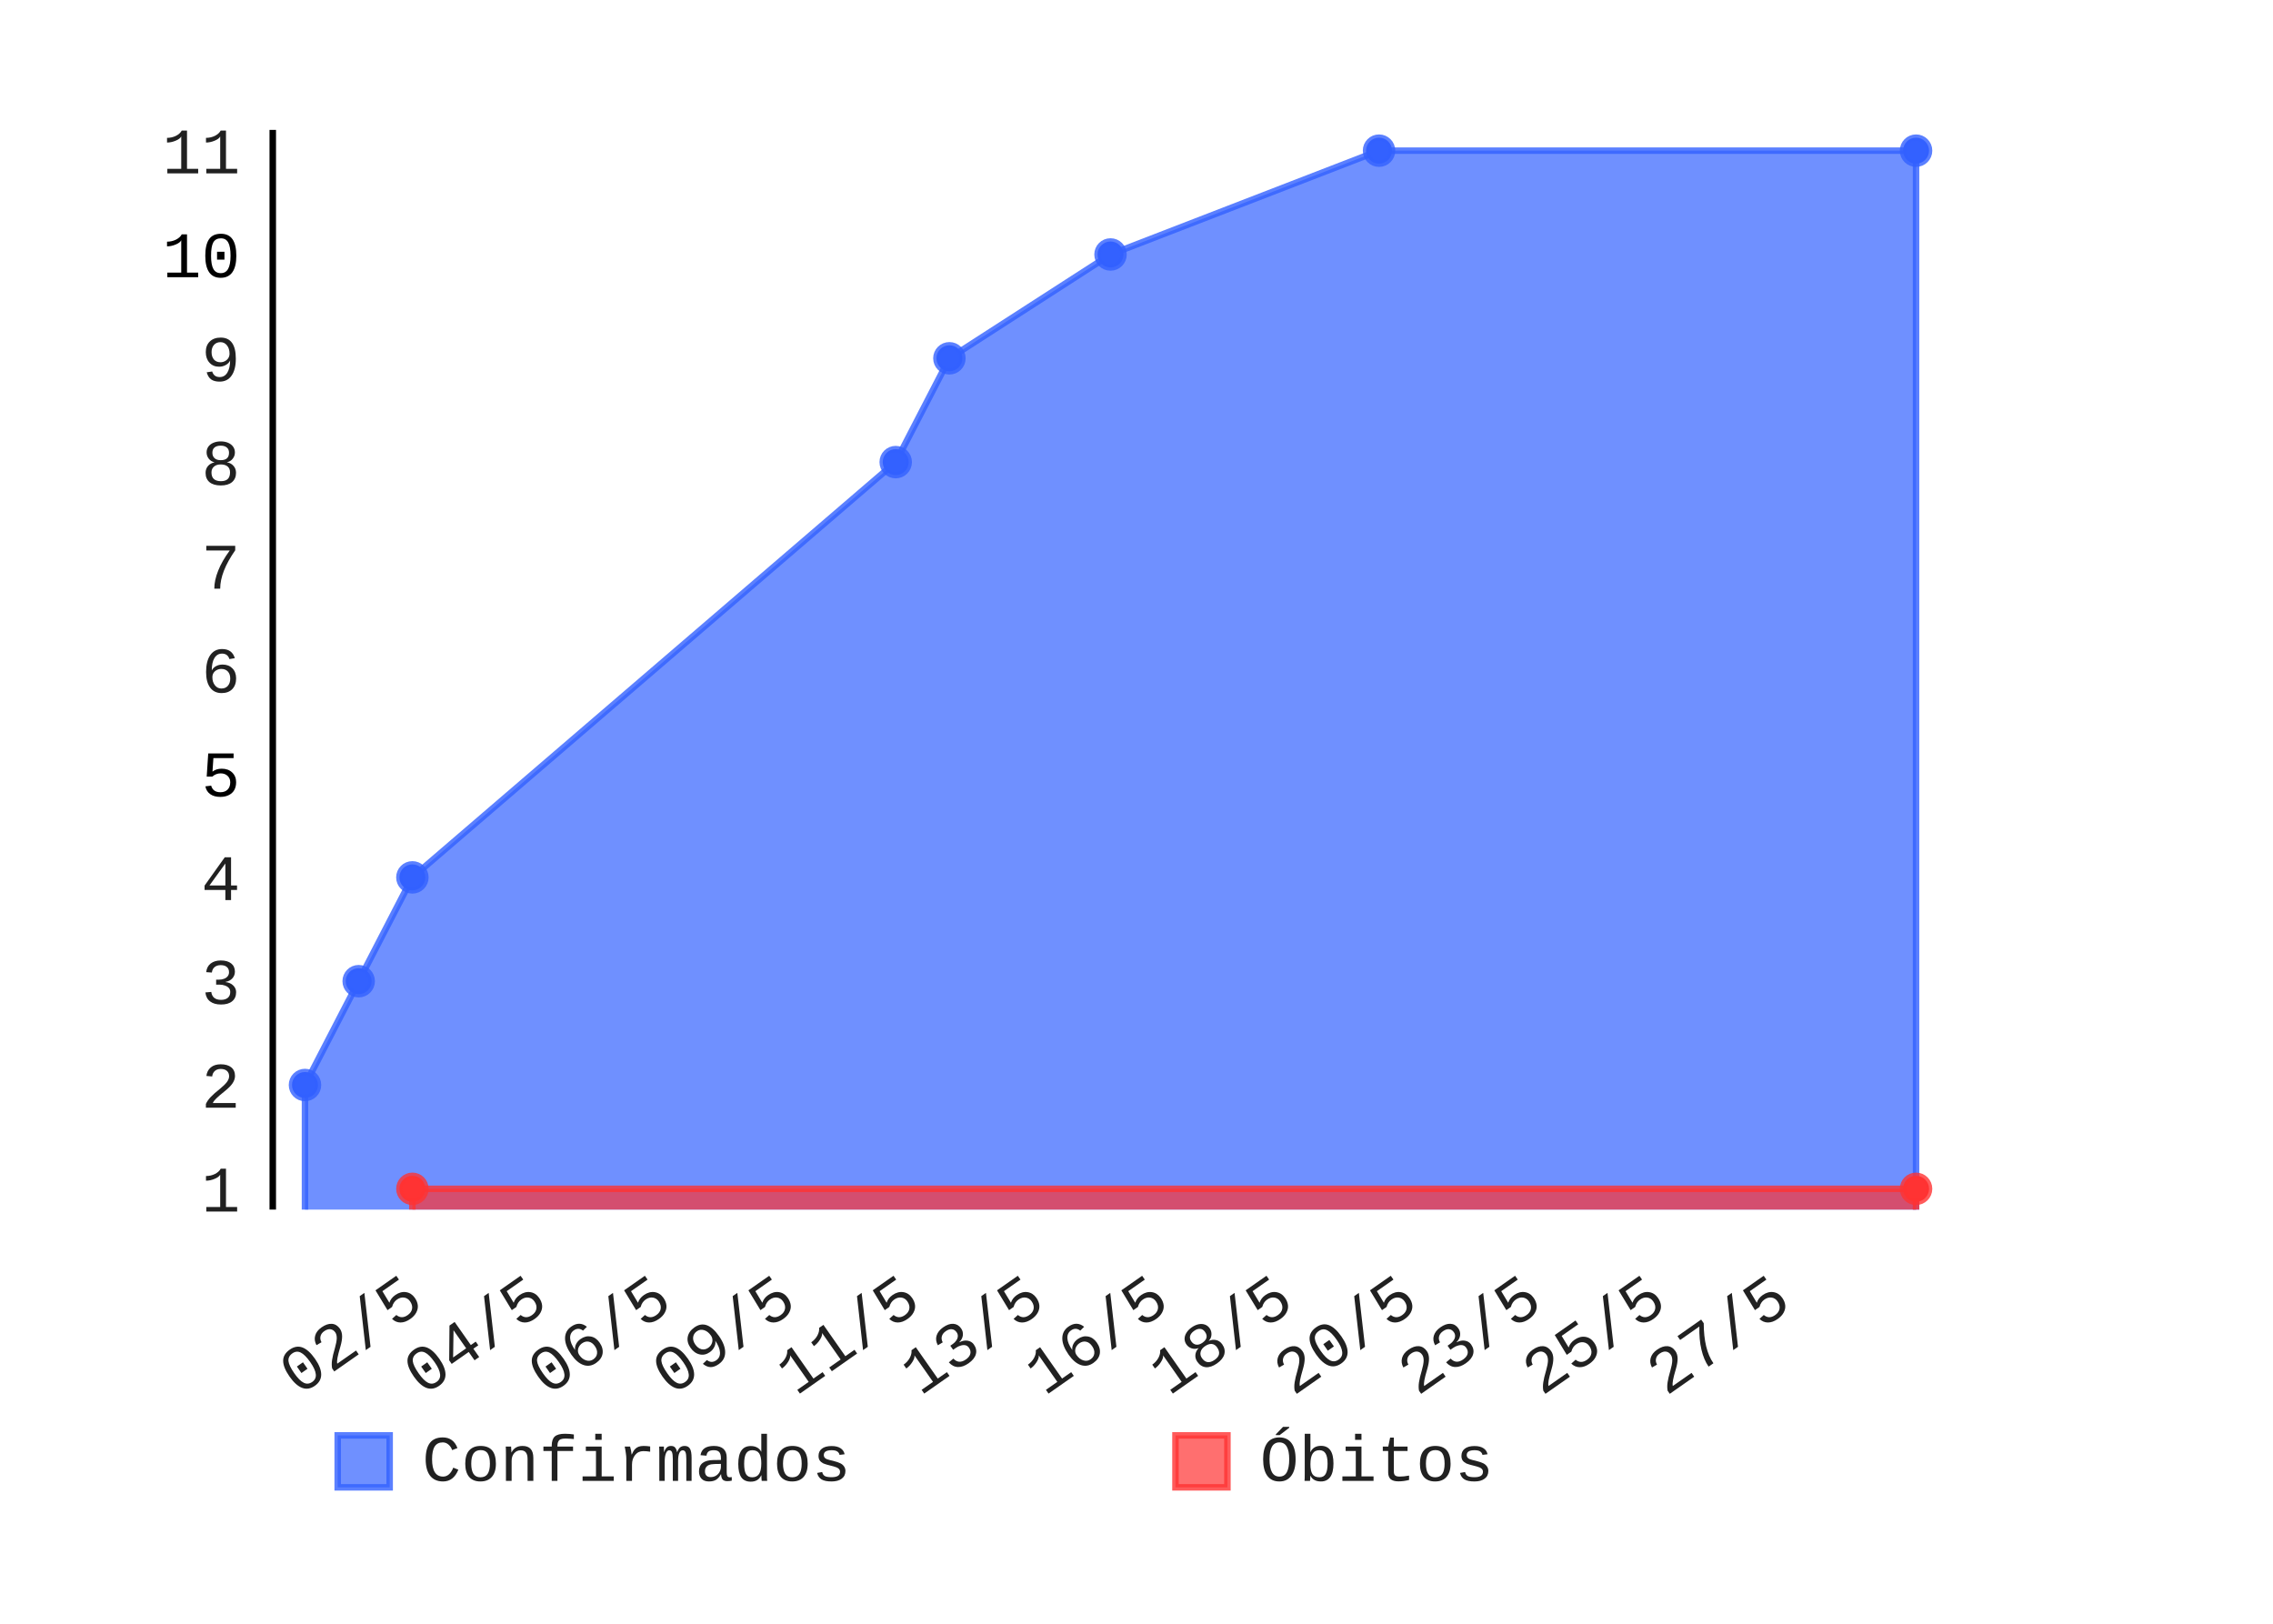
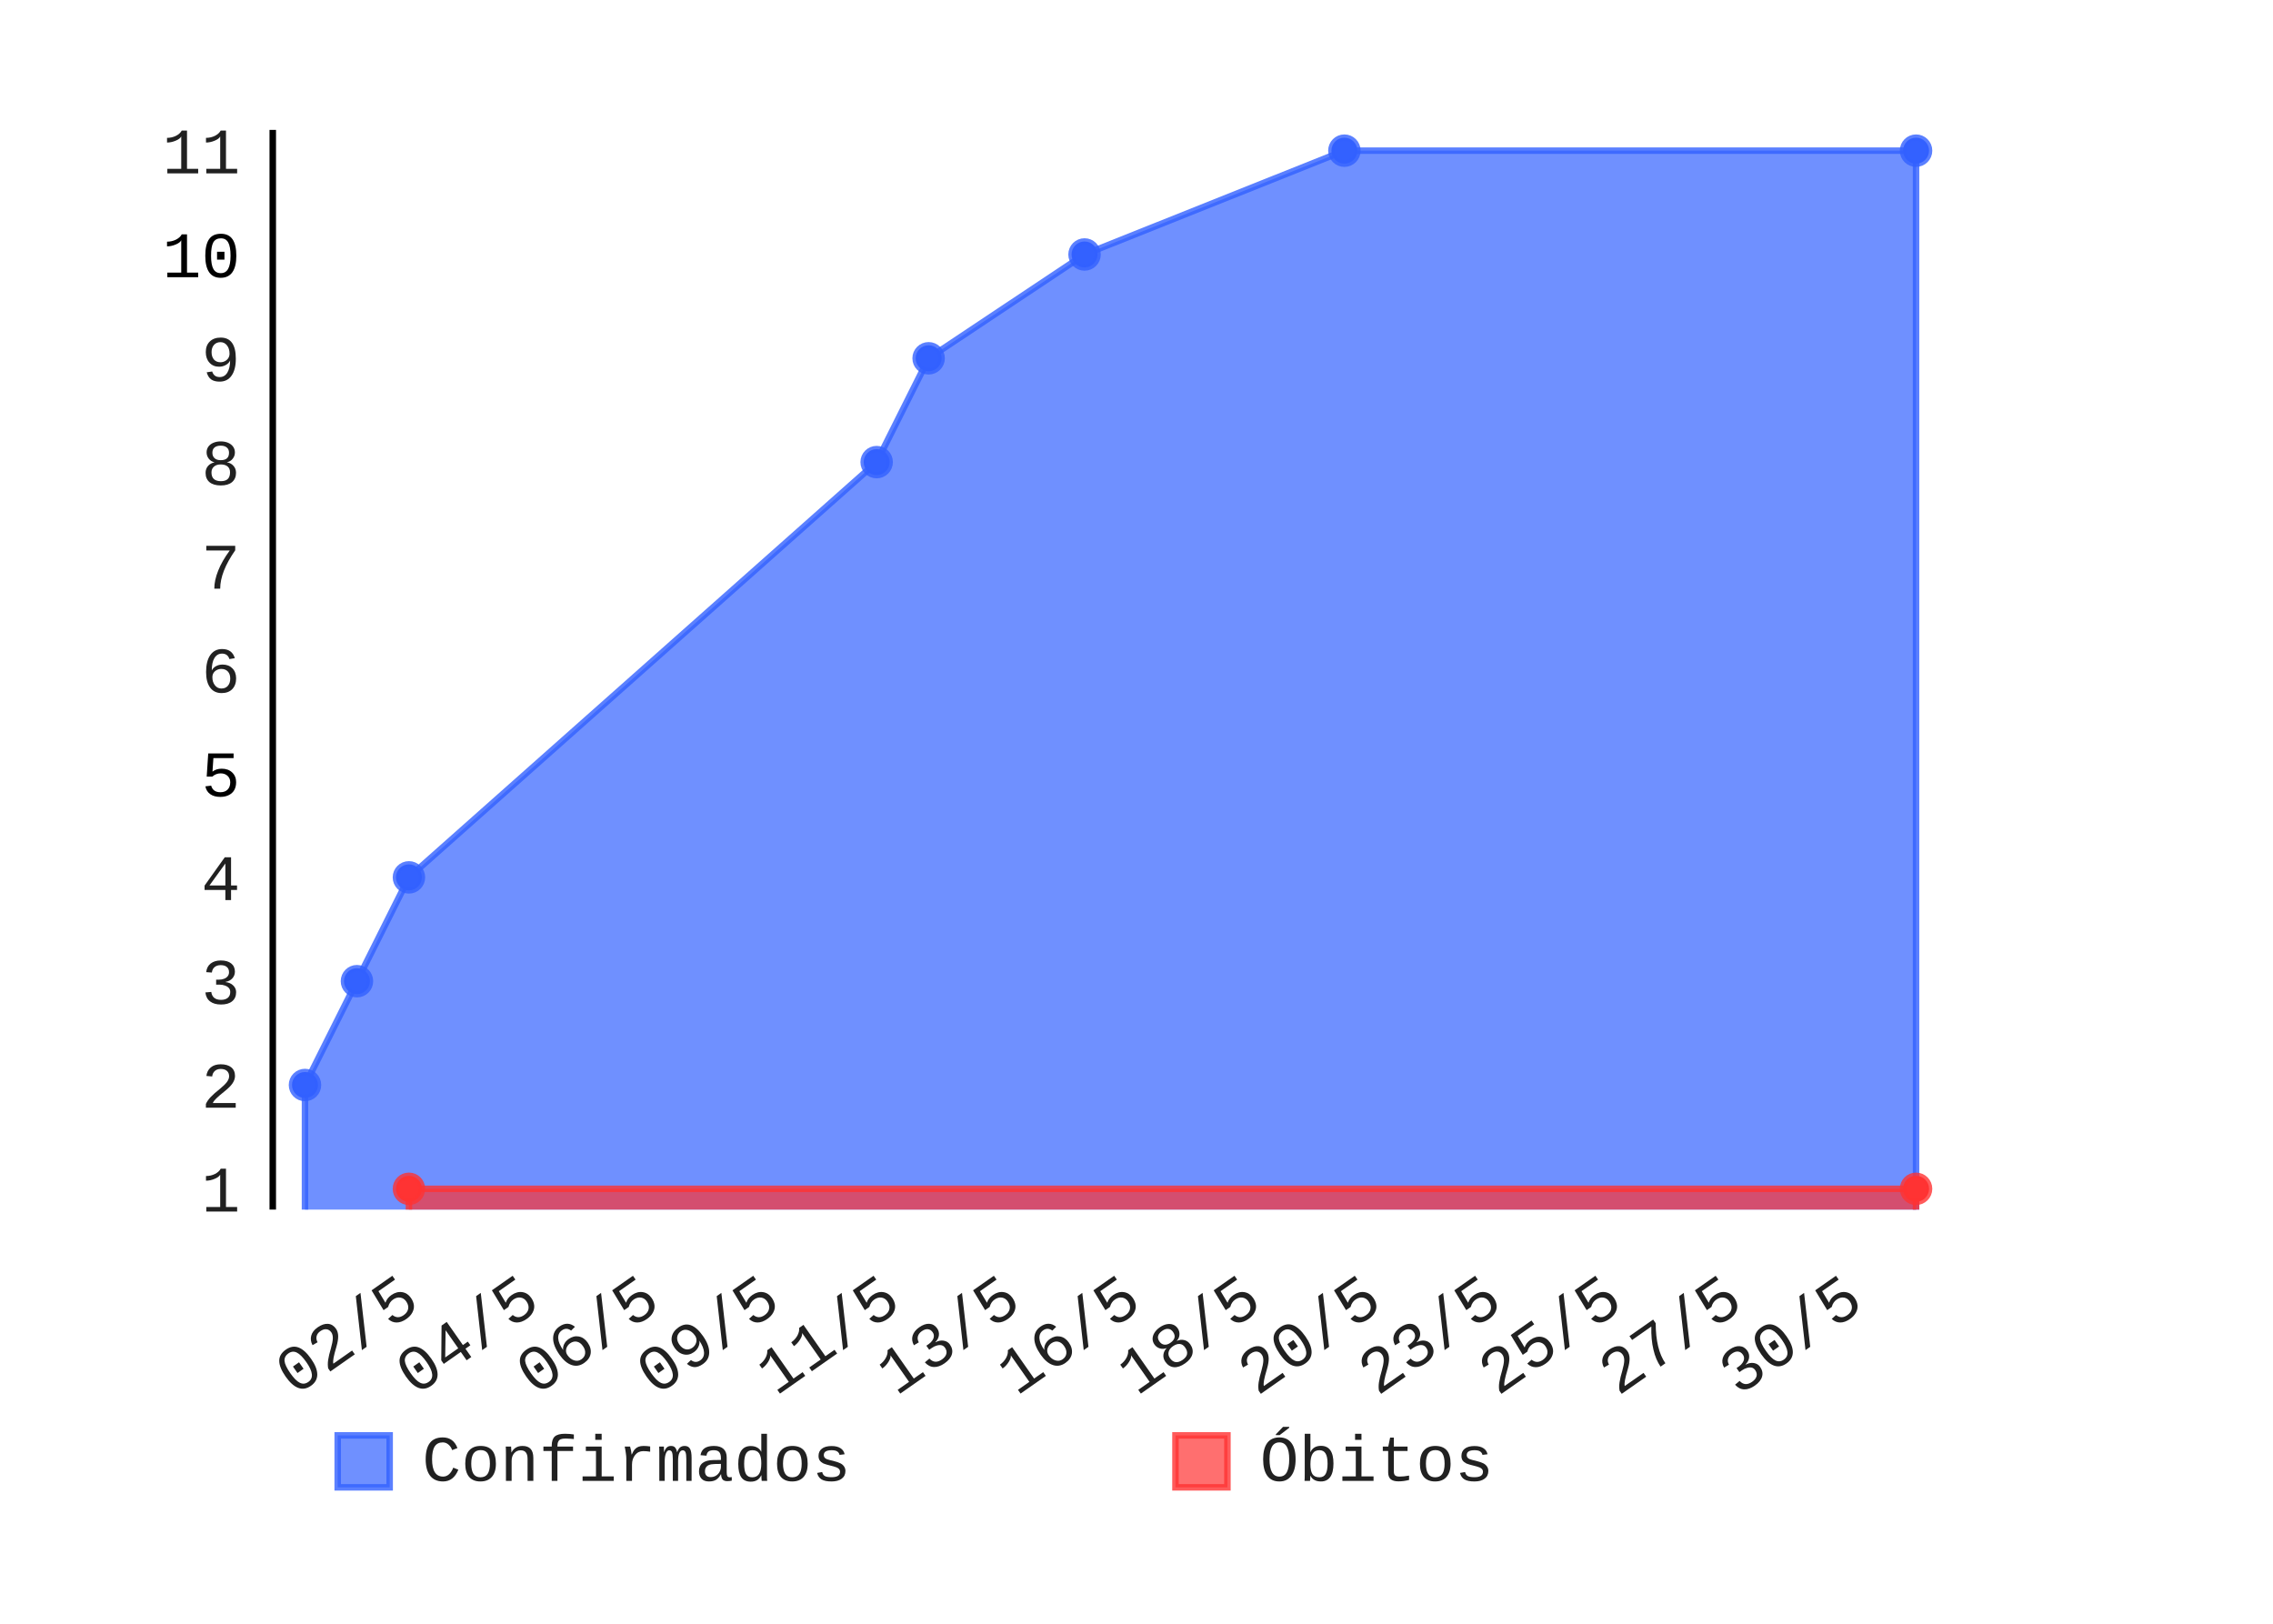
- <svg xmlns="http://www.w3.org/2000/svg" id="chart-13e8ef32-6e38-4965-b354-04f4ecbc3b53" class="pygal-chart" viewBox="0 0 350 250" width="350" height="250">
+ <svg xmlns="http://www.w3.org/2000/svg" id="chart-13129cf8-9383-43bf-a0d6-3392d60889e1" class="pygal-chart" viewBox="0 0 350 250" width="350" height="250">
  <defs>
-     <style type="text/css">#chart-13e8ef32-6e38-4965-b354-04f4ecbc3b53{-webkit-user-select:none;-webkit-font-smoothing:antialiased;font-family:Consolas,"Liberation Mono",Menlo,Courier,monospace}#chart-13e8ef32-6e38-4965-b354-04f4ecbc3b53 .title{font-family:Consolas,"Liberation Mono",Menlo,Courier,monospace;font-size:8px}#chart-13e8ef32-6e38-4965-b354-04f4ecbc3b53 .legends .legend text{font-family:Consolas,"Liberation Mono",Menlo,Courier,monospace;font-size:10px}#chart-13e8ef32-6e38-4965-b354-04f4ecbc3b53 .axis text{font-family:Consolas,"Liberation Mono",Menlo,Courier,monospace;font-size:10px}#chart-13e8ef32-6e38-4965-b354-04f4ecbc3b53 .axis text.major{font-family:Consolas,"Liberation Mono",Menlo,Courier,monospace;font-size:10px}#chart-13e8ef32-6e38-4965-b354-04f4ecbc3b53 .text-overlay text.value{font-family:Consolas,"Liberation Mono",Menlo,Courier,monospace;font-size:16px}#chart-13e8ef32-6e38-4965-b354-04f4ecbc3b53 .text-overlay text.label{font-family:Consolas,"Liberation Mono",Menlo,Courier,monospace;font-size:10px}#chart-13e8ef32-6e38-4965-b354-04f4ecbc3b53 .tooltip{font-family:Consolas,"Liberation Mono",Menlo,Courier,monospace;font-size:12px}#chart-13e8ef32-6e38-4965-b354-04f4ecbc3b53 text.no_data{font-family:Consolas,"Liberation Mono",Menlo,Courier,monospace;font-size:64px}
- #chart-13e8ef32-6e38-4965-b354-04f4ecbc3b53{background-color:transparent}#chart-13e8ef32-6e38-4965-b354-04f4ecbc3b53 path,#chart-13e8ef32-6e38-4965-b354-04f4ecbc3b53 line,#chart-13e8ef32-6e38-4965-b354-04f4ecbc3b53 rect,#chart-13e8ef32-6e38-4965-b354-04f4ecbc3b53 circle{-webkit-transition:150ms;-moz-transition:150ms;transition:150ms}#chart-13e8ef32-6e38-4965-b354-04f4ecbc3b53 .graph &gt; .background{fill:transparent}#chart-13e8ef32-6e38-4965-b354-04f4ecbc3b53 .plot &gt; .background{fill:rgba(255,255,255,1)}#chart-13e8ef32-6e38-4965-b354-04f4ecbc3b53 .graph{fill:rgba(0,0,0,.87)}#chart-13e8ef32-6e38-4965-b354-04f4ecbc3b53 text.no_data{fill:rgba(0,0,0,1)}#chart-13e8ef32-6e38-4965-b354-04f4ecbc3b53 .title{fill:rgba(0,0,0,1)}#chart-13e8ef32-6e38-4965-b354-04f4ecbc3b53 .legends .legend text{fill:rgba(0,0,0,.87)}#chart-13e8ef32-6e38-4965-b354-04f4ecbc3b53 .legends .legend:hover text{fill:rgba(0,0,0,1)}#chart-13e8ef32-6e38-4965-b354-04f4ecbc3b53 .axis .line{stroke:rgba(0,0,0,1)}#chart-13e8ef32-6e38-4965-b354-04f4ecbc3b53 .axis .guide.line{stroke:rgba(0,0,0,.54)}#chart-13e8ef32-6e38-4965-b354-04f4ecbc3b53 .axis .major.line{stroke:rgba(0,0,0,.87)}#chart-13e8ef32-6e38-4965-b354-04f4ecbc3b53 .axis text.major{fill:rgba(0,0,0,1)}#chart-13e8ef32-6e38-4965-b354-04f4ecbc3b53 .axis.y .guides:hover .guide.line,#chart-13e8ef32-6e38-4965-b354-04f4ecbc3b53 .line-graph .axis.x .guides:hover .guide.line,#chart-13e8ef32-6e38-4965-b354-04f4ecbc3b53 .stackedline-graph .axis.x .guides:hover .guide.line,#chart-13e8ef32-6e38-4965-b354-04f4ecbc3b53 .xy-graph .axis.x .guides:hover .guide.line{stroke:rgba(0,0,0,1)}#chart-13e8ef32-6e38-4965-b354-04f4ecbc3b53 .axis .guides:hover text{fill:rgba(0,0,0,1)}#chart-13e8ef32-6e38-4965-b354-04f4ecbc3b53 .reactive{fill-opacity:.7;stroke-opacity:.8}#chart-13e8ef32-6e38-4965-b354-04f4ecbc3b53 .ci{stroke:rgba(0,0,0,.87)}#chart-13e8ef32-6e38-4965-b354-04f4ecbc3b53 .reactive.active,#chart-13e8ef32-6e38-4965-b354-04f4ecbc3b53 .active .reactive{fill-opacity:.8;stroke-opacity:.9;stroke-width:4}#chart-13e8ef32-6e38-4965-b354-04f4ecbc3b53 .ci .reactive.active{stroke-width:1.5}#chart-13e8ef32-6e38-4965-b354-04f4ecbc3b53 .series text{fill:rgba(0,0,0,1)}#chart-13e8ef32-6e38-4965-b354-04f4ecbc3b53 .tooltip rect{fill:rgba(255,255,255,1);stroke:rgba(0,0,0,1);-webkit-transition:opacity 150ms;-moz-transition:opacity 150ms;transition:opacity 150ms}#chart-13e8ef32-6e38-4965-b354-04f4ecbc3b53 .tooltip .label{fill:rgba(0,0,0,.87)}#chart-13e8ef32-6e38-4965-b354-04f4ecbc3b53 .tooltip .label{fill:rgba(0,0,0,.87)}#chart-13e8ef32-6e38-4965-b354-04f4ecbc3b53 .tooltip .legend{font-size:.8em;fill:rgba(0,0,0,.54)}#chart-13e8ef32-6e38-4965-b354-04f4ecbc3b53 .tooltip .x_label{font-size:.6em;fill:rgba(0,0,0,1)}#chart-13e8ef32-6e38-4965-b354-04f4ecbc3b53 .tooltip .xlink{font-size:.5em;text-decoration:underline}#chart-13e8ef32-6e38-4965-b354-04f4ecbc3b53 .tooltip .value{font-size:1.5em}#chart-13e8ef32-6e38-4965-b354-04f4ecbc3b53 .bound{font-size:.5em}#chart-13e8ef32-6e38-4965-b354-04f4ecbc3b53 .max-value{font-size:.75em;fill:rgba(0,0,0,.54)}#chart-13e8ef32-6e38-4965-b354-04f4ecbc3b53 .map-element{fill:rgba(255,255,255,1);stroke:rgba(0,0,0,.54) !important}#chart-13e8ef32-6e38-4965-b354-04f4ecbc3b53 .map-element .reactive{fill-opacity:inherit;stroke-opacity:inherit}#chart-13e8ef32-6e38-4965-b354-04f4ecbc3b53 .color-0,#chart-13e8ef32-6e38-4965-b354-04f4ecbc3b53 .color-0 a:visited{stroke:#3361FF;fill:#3361FF}#chart-13e8ef32-6e38-4965-b354-04f4ecbc3b53 .color-1,#chart-13e8ef32-6e38-4965-b354-04f4ecbc3b53 .color-1 a:visited{stroke:#FF3333;fill:#FF3333}#chart-13e8ef32-6e38-4965-b354-04f4ecbc3b53 .text-overlay .color-0 text{fill:black}#chart-13e8ef32-6e38-4965-b354-04f4ecbc3b53 .text-overlay .color-1 text{fill:black}
- #chart-13e8ef32-6e38-4965-b354-04f4ecbc3b53 text.no_data{text-anchor:middle}#chart-13e8ef32-6e38-4965-b354-04f4ecbc3b53 .guide.line{fill:none}#chart-13e8ef32-6e38-4965-b354-04f4ecbc3b53 .centered{text-anchor:middle}#chart-13e8ef32-6e38-4965-b354-04f4ecbc3b53 .title{text-anchor:middle}#chart-13e8ef32-6e38-4965-b354-04f4ecbc3b53 .legends .legend text{fill-opacity:1}#chart-13e8ef32-6e38-4965-b354-04f4ecbc3b53 .axis.x text{text-anchor:middle}#chart-13e8ef32-6e38-4965-b354-04f4ecbc3b53 .axis.x:not(.web) text[transform]{text-anchor:start}#chart-13e8ef32-6e38-4965-b354-04f4ecbc3b53 .axis.x:not(.web) text[transform].backwards{text-anchor:end}#chart-13e8ef32-6e38-4965-b354-04f4ecbc3b53 .axis.y text{text-anchor:end}#chart-13e8ef32-6e38-4965-b354-04f4ecbc3b53 .axis.y text[transform].backwards{text-anchor:start}#chart-13e8ef32-6e38-4965-b354-04f4ecbc3b53 .axis.y2 text{text-anchor:start}#chart-13e8ef32-6e38-4965-b354-04f4ecbc3b53 .axis.y2 text[transform].backwards{text-anchor:end}#chart-13e8ef32-6e38-4965-b354-04f4ecbc3b53 .axis .guide.line{stroke-dasharray:4,4}#chart-13e8ef32-6e38-4965-b354-04f4ecbc3b53 .axis .major.guide.line{stroke-dasharray:6,6}#chart-13e8ef32-6e38-4965-b354-04f4ecbc3b53 .horizontal .axis.y .guide.line,#chart-13e8ef32-6e38-4965-b354-04f4ecbc3b53 .horizontal .axis.y2 .guide.line,#chart-13e8ef32-6e38-4965-b354-04f4ecbc3b53 .vertical .axis.x .guide.line{opacity:0}#chart-13e8ef32-6e38-4965-b354-04f4ecbc3b53 .horizontal .axis.always_show .guide.line,#chart-13e8ef32-6e38-4965-b354-04f4ecbc3b53 .vertical .axis.always_show .guide.line{opacity:1 !important}#chart-13e8ef32-6e38-4965-b354-04f4ecbc3b53 .axis.y .guides:hover .guide.line,#chart-13e8ef32-6e38-4965-b354-04f4ecbc3b53 .axis.y2 .guides:hover .guide.line,#chart-13e8ef32-6e38-4965-b354-04f4ecbc3b53 .axis.x .guides:hover .guide.line{opacity:1}#chart-13e8ef32-6e38-4965-b354-04f4ecbc3b53 .axis .guides:hover text{opacity:1}#chart-13e8ef32-6e38-4965-b354-04f4ecbc3b53 .nofill{fill:none}#chart-13e8ef32-6e38-4965-b354-04f4ecbc3b53 .subtle-fill{fill-opacity:.2}#chart-13e8ef32-6e38-4965-b354-04f4ecbc3b53 .dot{stroke-width:1px;fill-opacity:1}#chart-13e8ef32-6e38-4965-b354-04f4ecbc3b53 .dot.active{stroke-width:5px}#chart-13e8ef32-6e38-4965-b354-04f4ecbc3b53 .dot.negative{fill:transparent}#chart-13e8ef32-6e38-4965-b354-04f4ecbc3b53 text,#chart-13e8ef32-6e38-4965-b354-04f4ecbc3b53 tspan{stroke:none !important}#chart-13e8ef32-6e38-4965-b354-04f4ecbc3b53 .series text.active{opacity:1}#chart-13e8ef32-6e38-4965-b354-04f4ecbc3b53 .tooltip rect{fill-opacity:.95;stroke-width:.5}#chart-13e8ef32-6e38-4965-b354-04f4ecbc3b53 .tooltip text{fill-opacity:1}#chart-13e8ef32-6e38-4965-b354-04f4ecbc3b53 .showable{visibility:hidden}#chart-13e8ef32-6e38-4965-b354-04f4ecbc3b53 .showable.shown{visibility:visible}#chart-13e8ef32-6e38-4965-b354-04f4ecbc3b53 .gauge-background{fill:rgba(229,229,229,1);stroke:none}#chart-13e8ef32-6e38-4965-b354-04f4ecbc3b53 .bg-lines{stroke:transparent;stroke-width:2px}</style>
+     <style type="text/css">#chart-13129cf8-9383-43bf-a0d6-3392d60889e1{-webkit-user-select:none;-webkit-font-smoothing:antialiased;font-family:Consolas,"Liberation Mono",Menlo,Courier,monospace}#chart-13129cf8-9383-43bf-a0d6-3392d60889e1 .title{font-family:Consolas,"Liberation Mono",Menlo,Courier,monospace;font-size:8px}#chart-13129cf8-9383-43bf-a0d6-3392d60889e1 .legends .legend text{font-family:Consolas,"Liberation Mono",Menlo,Courier,monospace;font-size:10px}#chart-13129cf8-9383-43bf-a0d6-3392d60889e1 .axis text{font-family:Consolas,"Liberation Mono",Menlo,Courier,monospace;font-size:10px}#chart-13129cf8-9383-43bf-a0d6-3392d60889e1 .axis text.major{font-family:Consolas,"Liberation Mono",Menlo,Courier,monospace;font-size:10px}#chart-13129cf8-9383-43bf-a0d6-3392d60889e1 .text-overlay text.value{font-family:Consolas,"Liberation Mono",Menlo,Courier,monospace;font-size:16px}#chart-13129cf8-9383-43bf-a0d6-3392d60889e1 .text-overlay text.label{font-family:Consolas,"Liberation Mono",Menlo,Courier,monospace;font-size:10px}#chart-13129cf8-9383-43bf-a0d6-3392d60889e1 .tooltip{font-family:Consolas,"Liberation Mono",Menlo,Courier,monospace;font-size:12px}#chart-13129cf8-9383-43bf-a0d6-3392d60889e1 text.no_data{font-family:Consolas,"Liberation Mono",Menlo,Courier,monospace;font-size:64px}
+ #chart-13129cf8-9383-43bf-a0d6-3392d60889e1{background-color:transparent}#chart-13129cf8-9383-43bf-a0d6-3392d60889e1 path,#chart-13129cf8-9383-43bf-a0d6-3392d60889e1 line,#chart-13129cf8-9383-43bf-a0d6-3392d60889e1 rect,#chart-13129cf8-9383-43bf-a0d6-3392d60889e1 circle{-webkit-transition:150ms;-moz-transition:150ms;transition:150ms}#chart-13129cf8-9383-43bf-a0d6-3392d60889e1 .graph &gt; .background{fill:transparent}#chart-13129cf8-9383-43bf-a0d6-3392d60889e1 .plot &gt; .background{fill:rgba(255,255,255,1)}#chart-13129cf8-9383-43bf-a0d6-3392d60889e1 .graph{fill:rgba(0,0,0,.87)}#chart-13129cf8-9383-43bf-a0d6-3392d60889e1 text.no_data{fill:rgba(0,0,0,1)}#chart-13129cf8-9383-43bf-a0d6-3392d60889e1 .title{fill:rgba(0,0,0,1)}#chart-13129cf8-9383-43bf-a0d6-3392d60889e1 .legends .legend text{fill:rgba(0,0,0,.87)}#chart-13129cf8-9383-43bf-a0d6-3392d60889e1 .legends .legend:hover text{fill:rgba(0,0,0,1)}#chart-13129cf8-9383-43bf-a0d6-3392d60889e1 .axis .line{stroke:rgba(0,0,0,1)}#chart-13129cf8-9383-43bf-a0d6-3392d60889e1 .axis .guide.line{stroke:rgba(0,0,0,.54)}#chart-13129cf8-9383-43bf-a0d6-3392d60889e1 .axis .major.line{stroke:rgba(0,0,0,.87)}#chart-13129cf8-9383-43bf-a0d6-3392d60889e1 .axis text.major{fill:rgba(0,0,0,1)}#chart-13129cf8-9383-43bf-a0d6-3392d60889e1 .axis.y .guides:hover .guide.line,#chart-13129cf8-9383-43bf-a0d6-3392d60889e1 .line-graph .axis.x .guides:hover .guide.line,#chart-13129cf8-9383-43bf-a0d6-3392d60889e1 .stackedline-graph .axis.x .guides:hover .guide.line,#chart-13129cf8-9383-43bf-a0d6-3392d60889e1 .xy-graph .axis.x .guides:hover .guide.line{stroke:rgba(0,0,0,1)}#chart-13129cf8-9383-43bf-a0d6-3392d60889e1 .axis .guides:hover text{fill:rgba(0,0,0,1)}#chart-13129cf8-9383-43bf-a0d6-3392d60889e1 .reactive{fill-opacity:.7;stroke-opacity:.8}#chart-13129cf8-9383-43bf-a0d6-3392d60889e1 .ci{stroke:rgba(0,0,0,.87)}#chart-13129cf8-9383-43bf-a0d6-3392d60889e1 .reactive.active,#chart-13129cf8-9383-43bf-a0d6-3392d60889e1 .active .reactive{fill-opacity:.8;stroke-opacity:.9;stroke-width:4}#chart-13129cf8-9383-43bf-a0d6-3392d60889e1 .ci .reactive.active{stroke-width:1.5}#chart-13129cf8-9383-43bf-a0d6-3392d60889e1 .series text{fill:rgba(0,0,0,1)}#chart-13129cf8-9383-43bf-a0d6-3392d60889e1 .tooltip rect{fill:rgba(255,255,255,1);stroke:rgba(0,0,0,1);-webkit-transition:opacity 150ms;-moz-transition:opacity 150ms;transition:opacity 150ms}#chart-13129cf8-9383-43bf-a0d6-3392d60889e1 .tooltip .label{fill:rgba(0,0,0,.87)}#chart-13129cf8-9383-43bf-a0d6-3392d60889e1 .tooltip .label{fill:rgba(0,0,0,.87)}#chart-13129cf8-9383-43bf-a0d6-3392d60889e1 .tooltip .legend{font-size:.8em;fill:rgba(0,0,0,.54)}#chart-13129cf8-9383-43bf-a0d6-3392d60889e1 .tooltip .x_label{font-size:.6em;fill:rgba(0,0,0,1)}#chart-13129cf8-9383-43bf-a0d6-3392d60889e1 .tooltip .xlink{font-size:.5em;text-decoration:underline}#chart-13129cf8-9383-43bf-a0d6-3392d60889e1 .tooltip .value{font-size:1.5em}#chart-13129cf8-9383-43bf-a0d6-3392d60889e1 .bound{font-size:.5em}#chart-13129cf8-9383-43bf-a0d6-3392d60889e1 .max-value{font-size:.75em;fill:rgba(0,0,0,.54)}#chart-13129cf8-9383-43bf-a0d6-3392d60889e1 .map-element{fill:rgba(255,255,255,1);stroke:rgba(0,0,0,.54) !important}#chart-13129cf8-9383-43bf-a0d6-3392d60889e1 .map-element .reactive{fill-opacity:inherit;stroke-opacity:inherit}#chart-13129cf8-9383-43bf-a0d6-3392d60889e1 .color-0,#chart-13129cf8-9383-43bf-a0d6-3392d60889e1 .color-0 a:visited{stroke:#3361FF;fill:#3361FF}#chart-13129cf8-9383-43bf-a0d6-3392d60889e1 .color-1,#chart-13129cf8-9383-43bf-a0d6-3392d60889e1 .color-1 a:visited{stroke:#FF3333;fill:#FF3333}#chart-13129cf8-9383-43bf-a0d6-3392d60889e1 .text-overlay .color-0 text{fill:black}#chart-13129cf8-9383-43bf-a0d6-3392d60889e1 .text-overlay .color-1 text{fill:black}
+ #chart-13129cf8-9383-43bf-a0d6-3392d60889e1 text.no_data{text-anchor:middle}#chart-13129cf8-9383-43bf-a0d6-3392d60889e1 .guide.line{fill:none}#chart-13129cf8-9383-43bf-a0d6-3392d60889e1 .centered{text-anchor:middle}#chart-13129cf8-9383-43bf-a0d6-3392d60889e1 .title{text-anchor:middle}#chart-13129cf8-9383-43bf-a0d6-3392d60889e1 .legends .legend text{fill-opacity:1}#chart-13129cf8-9383-43bf-a0d6-3392d60889e1 .axis.x text{text-anchor:middle}#chart-13129cf8-9383-43bf-a0d6-3392d60889e1 .axis.x:not(.web) text[transform]{text-anchor:start}#chart-13129cf8-9383-43bf-a0d6-3392d60889e1 .axis.x:not(.web) text[transform].backwards{text-anchor:end}#chart-13129cf8-9383-43bf-a0d6-3392d60889e1 .axis.y text{text-anchor:end}#chart-13129cf8-9383-43bf-a0d6-3392d60889e1 .axis.y text[transform].backwards{text-anchor:start}#chart-13129cf8-9383-43bf-a0d6-3392d60889e1 .axis.y2 text{text-anchor:start}#chart-13129cf8-9383-43bf-a0d6-3392d60889e1 .axis.y2 text[transform].backwards{text-anchor:end}#chart-13129cf8-9383-43bf-a0d6-3392d60889e1 .axis .guide.line{stroke-dasharray:4,4}#chart-13129cf8-9383-43bf-a0d6-3392d60889e1 .axis .major.guide.line{stroke-dasharray:6,6}#chart-13129cf8-9383-43bf-a0d6-3392d60889e1 .horizontal .axis.y .guide.line,#chart-13129cf8-9383-43bf-a0d6-3392d60889e1 .horizontal .axis.y2 .guide.line,#chart-13129cf8-9383-43bf-a0d6-3392d60889e1 .vertical .axis.x .guide.line{opacity:0}#chart-13129cf8-9383-43bf-a0d6-3392d60889e1 .horizontal .axis.always_show .guide.line,#chart-13129cf8-9383-43bf-a0d6-3392d60889e1 .vertical .axis.always_show .guide.line{opacity:1 !important}#chart-13129cf8-9383-43bf-a0d6-3392d60889e1 .axis.y .guides:hover .guide.line,#chart-13129cf8-9383-43bf-a0d6-3392d60889e1 .axis.y2 .guides:hover .guide.line,#chart-13129cf8-9383-43bf-a0d6-3392d60889e1 .axis.x .guides:hover .guide.line{opacity:1}#chart-13129cf8-9383-43bf-a0d6-3392d60889e1 .axis .guides:hover text{opacity:1}#chart-13129cf8-9383-43bf-a0d6-3392d60889e1 .nofill{fill:none}#chart-13129cf8-9383-43bf-a0d6-3392d60889e1 .subtle-fill{fill-opacity:.2}#chart-13129cf8-9383-43bf-a0d6-3392d60889e1 .dot{stroke-width:1px;fill-opacity:1}#chart-13129cf8-9383-43bf-a0d6-3392d60889e1 .dot.active{stroke-width:5px}#chart-13129cf8-9383-43bf-a0d6-3392d60889e1 .dot.negative{fill:transparent}#chart-13129cf8-9383-43bf-a0d6-3392d60889e1 text,#chart-13129cf8-9383-43bf-a0d6-3392d60889e1 tspan{stroke:none !important}#chart-13129cf8-9383-43bf-a0d6-3392d60889e1 .series text.active{opacity:1}#chart-13129cf8-9383-43bf-a0d6-3392d60889e1 .tooltip rect{fill-opacity:.95;stroke-width:.5}#chart-13129cf8-9383-43bf-a0d6-3392d60889e1 .tooltip text{fill-opacity:1}#chart-13129cf8-9383-43bf-a0d6-3392d60889e1 .showable{visibility:hidden}#chart-13129cf8-9383-43bf-a0d6-3392d60889e1 .showable.shown{visibility:visible}#chart-13129cf8-9383-43bf-a0d6-3392d60889e1 .gauge-background{fill:rgba(229,229,229,1);stroke:none}#chart-13129cf8-9383-43bf-a0d6-3392d60889e1 .bg-lines{stroke:transparent;stroke-width:2px}</style>
  </defs>
  <g class="graph datetimeline-graph vertical">
    <rect x="0" y="0" width="350" height="250" class="background" />
    <g transform="translate(42, 20)" class="plot">
      <rect x="0" y="0" width="258.0" height="166.234" class="background" />
      <g class="axis y">
        <g class="guides">
          <text x="-5" y="166.537" class="">1</text>
        </g>
        <g class="guides">
          <text x="-5" y="150.553" class="">2</text>
        </g>
        <g class="guides">
          <text x="-5" y="134.569" class="">3</text>
        </g>
        <g class="guides">
          <text x="-5" y="118.585" class="">4</text>
        </g>
        <g class="guides">
          <text x="-5" y="102.601" class="major">5</text>
        </g>
        <g class="guides">
          <text x="-5" y="86.617" class="">6</text>
        </g>
        <g class="guides">
          <text x="-5" y="70.633" class="">7</text>
        </g>
        <g class="guides">
          <text x="-5" y="54.649" class="">8</text>
        </g>
        <g class="guides">
          <text x="-5" y="38.665" class="">9</text>
        </g>
        <g class="guides">
          <text x="-5" y="22.681" class="major">10</text>
        </g>
        <g class="guides">
          <text x="-5" y="6.697" class="">11</text>
        </g>
      </g>
      <g class="axis x">
        <path d="M0 0 v166.234" class="line" />
        <g class="guides">
-           <path d="M23.644 0 v166.234" class="guide line" />
-           <text x="23.644" y="181.234" class="backwards" transform="rotate(325 23.64388 181.2342)">02/5</text>
+           <path d="M23.041 0 v166.234" class="guide line" />
+           <text x="23.041" y="181.234" class="backwards" transform="rotate(325 23.04122 181.2342)">02/5</text>
        </g>
        <g class="guides">
-           <path d="M42.786 0 v166.234" class="guide line" />
-           <text x="42.786" y="181.234" class="backwards" transform="rotate(325 42.78561 181.2342)">04/5</text>
+           <path d="M41.565 0 v166.234" class="guide line" />
+           <text x="41.565" y="181.234" class="backwards" transform="rotate(325 41.56548 181.2342)">04/5</text>
        </g>
        <g class="guides">
-           <path d="M61.927 0 v166.234" class="guide line" />
-           <text x="61.927" y="181.234" class="backwards" transform="rotate(325 61.92735 181.2342)">06/5</text>
+           <path d="M60.09 0 v166.234" class="guide line" />
+           <text x="60.09" y="181.234" class="backwards" transform="rotate(325 60.08974 181.2342)">06/5</text>
        </g>
        <g class="guides">
-           <path d="M81.069 0 v166.234" class="guide line" />
-           <text x="81.069" y="181.234" class="backwards" transform="rotate(325 81.06909 181.2342)">09/5</text>
+           <path d="M78.614 0 v166.234" class="guide line" />
+           <text x="78.614" y="181.234" class="backwards" transform="rotate(325 78.61401 181.2342)">09/5</text>
        </g>
        <g class="guides">
-           <path d="M100.211 0 v166.234" class="guide line" />
-           <text x="100.211" y="181.234" class="backwards" transform="rotate(325 100.2108 181.2342)">11/5</text>
+           <path d="M97.138 0 v166.234" class="guide line" />
+           <text x="97.138" y="181.234" class="backwards" transform="rotate(325 97.13827 181.2342)">11/5</text>
        </g>
        <g class="guides">
-           <path d="M119.353 0 v166.234" class="guide line" />
-           <text x="119.353" y="181.234" class="backwards" transform="rotate(325 119.3526 181.2342)">13/5</text>
+           <path d="M115.663 0 v166.234" class="guide line" />
+           <text x="115.663" y="181.234" class="backwards" transform="rotate(325 115.6625 181.2342)">13/5</text>
        </g>
        <g class="guides">
-           <path d="M138.494 0 v166.234" class="guide line" />
-           <text x="138.494" y="181.234" class="backwards" transform="rotate(325 138.4943 181.2342)">16/5</text>
+           <path d="M134.187 0 v166.234" class="guide line" />
+           <text x="134.187" y="181.234" class="backwards" transform="rotate(325 134.1868 181.2342)">16/5</text>
        </g>
        <g class="guides">
-           <path d="M157.636 0 v166.234" class="guide line" />
-           <text x="157.636" y="181.234" class="backwards" transform="rotate(325 157.636 181.2342)">18/5</text>
+           <path d="M152.711 0 v166.234" class="guide line" />
+           <text x="152.711" y="181.234" class="backwards" transform="rotate(325 152.7111 181.2342)">18/5</text>
        </g>
        <g class="guides">
-           <path d="M176.778 0 v166.234" class="guide line" />
-           <text x="176.778" y="181.234" class="backwards" transform="rotate(325 176.7778 181.2342)">20/5</text>
+           <path d="M171.235 0 v166.234" class="guide line" />
+           <text x="171.235" y="181.234" class="backwards" transform="rotate(325 171.2353 181.2342)">20/5</text>
        </g>
        <g class="guides">
-           <path d="M195.92 0 v166.234" class="guide line" />
-           <text x="195.92" y="181.234" class="backwards" transform="rotate(325 195.9195 181.2342)">23/5</text>
+           <path d="M189.76 0 v166.234" class="guide line" />
+           <text x="189.76" y="181.234" class="backwards" transform="rotate(325 189.7596 181.2342)">23/5</text>
        </g>
        <g class="guides">
-           <path d="M215.061 0 v166.234" class="guide line" />
-           <text x="215.061" y="181.234" class="backwards" transform="rotate(325 215.0613 181.2342)">25/5</text>
+           <path d="M208.284 0 v166.234" class="guide line" />
+           <text x="208.284" y="181.234" class="backwards" transform="rotate(325 208.2838 181.2342)">25/5</text>
        </g>
        <g class="guides">
-           <path d="M234.203 0 v166.234" class="guide line" />
-           <text x="234.203" y="181.234" class="backwards" transform="rotate(325 234.203 181.2342)">27/5</text>
+           <path d="M226.808 0 v166.234" class="guide line" />
+           <text x="226.808" y="181.234" class="backwards" transform="rotate(325 226.8081 181.2342)">27/5</text>
+         </g>
+         <g class="guides">
+           <path d="M245.332 0 v166.234" class="guide line" />
+           <text x="245.332" y="181.234" class="backwards" transform="rotate(325 245.3324 181.2342)">30/5</text>
        </g>
      </g>
      <g class="series serie-0 color-0">
-         <path d="M4.962 166.234 L4.962 147.053 13.231 131.069 21.5 115.085 95.923 51.149 104.192 35.165 129 19.181 170.346 3.197 253.038 3.197 253.038 166.234" class="line reactive" />
+         <path d="M4.962 166.234 L4.962 147.053 12.964 131.069 20.967 115.085 92.989 51.149 100.991 35.165 124.999 19.181 165.011 3.197 253.038 3.197 253.038 166.234" class="line reactive" />
      </g>
      <g class="series serie-1 color-1">
-         <path d="M21.5 166.234 L21.5 163.037 253.038 163.037 253.038 166.234" class="line reactive" />
+         <path d="M20.967 166.234 L20.967 163.037 253.038 163.037 253.038 166.234" class="line reactive" />
      </g>
    </g>
    <g class="titles" />
    <g transform="translate(42, 20)" class="plot overlay">
      <g class="series serie-0 color-0">
        <g class="dots">
          <circle cx="4.962" cy="147.053" r="2" class="dot reactive tooltip-trigger" />
        </g>
        <g class="dots">
-           <circle cx="13.231" cy="131.069" r="2" class="dot reactive tooltip-trigger" />
+           <circle cx="12.964" cy="131.069" r="2" class="dot reactive tooltip-trigger" />
        </g>
        <g class="dots">
-           <circle cx="21.5" cy="115.085" r="2" class="dot reactive tooltip-trigger" />
+           <circle cx="20.967" cy="115.085" r="2" class="dot reactive tooltip-trigger" />
        </g>
        <g class="dots">
-           <circle cx="95.923" cy="51.149" r="2" class="dot reactive tooltip-trigger" />
+           <circle cx="92.989" cy="51.149" r="2" class="dot reactive tooltip-trigger" />
        </g>
        <g class="dots">
-           <circle cx="104.192" cy="35.165" r="2" class="dot reactive tooltip-trigger" />
+           <circle cx="100.991" cy="35.165" r="2" class="dot reactive tooltip-trigger" />
        </g>
        <g class="dots">
-           <circle cx="129.0" cy="19.181" r="2" class="dot reactive tooltip-trigger" />
+           <circle cx="124.999" cy="19.181" r="2" class="dot reactive tooltip-trigger" />
        </g>
        <g class="dots">
-           <circle cx="170.346" cy="3.197" r="2" class="dot reactive tooltip-trigger" />
+           <circle cx="165.011" cy="3.197" r="2" class="dot reactive tooltip-trigger" />
        </g>
        <g class="dots">
          <circle cx="253.038" cy="3.197" r="2" class="dot reactive tooltip-trigger" />
        </g>
      </g>
      <g class="series serie-1 color-1">
        <g class="dots">
-           <circle cx="21.5" cy="163.037" r="2" class="dot reactive tooltip-trigger" />
+           <circle cx="20.967" cy="163.037" r="2" class="dot reactive tooltip-trigger" />
        </g>
        <g class="dots">
          <circle cx="253.038" cy="163.037" r="2" class="dot reactive tooltip-trigger" />
        </g>
      </g>
    </g>
    <g transform="translate(42, 20)" class="plot text-overlay">
      <g class="series serie-0 color-0" />
      <g class="series serie-1 color-1" />
    </g>
    <g transform="translate(42, 20)" class="plot tooltip-overlay">
      <g transform="translate(0 0)" style="opacity: 0" class="tooltip">
        <rect rx="10" ry="10" width="0" height="0" class="tooltip-box" />
        <g class="text" />
      </g>
    </g>
    <g transform="translate(52, 220)" class="legends">
      <g id="activate-serie-0" class="legend reactive activate-serie">
        <rect x="0.0" y="1.0" width="8" height="8" class="color-0 reactive" />
        <text x="13.0" y="8.0">Confirmados</text>
      </g>
      <g id="activate-serie-1" class="legend reactive activate-serie">
        <rect x="129.0" y="1.0" width="8" height="8" class="color-1 reactive" />
        <text x="142.0" y="8.0">Óbitos</text>
      </g>
    </g>
  </g>
</svg>
